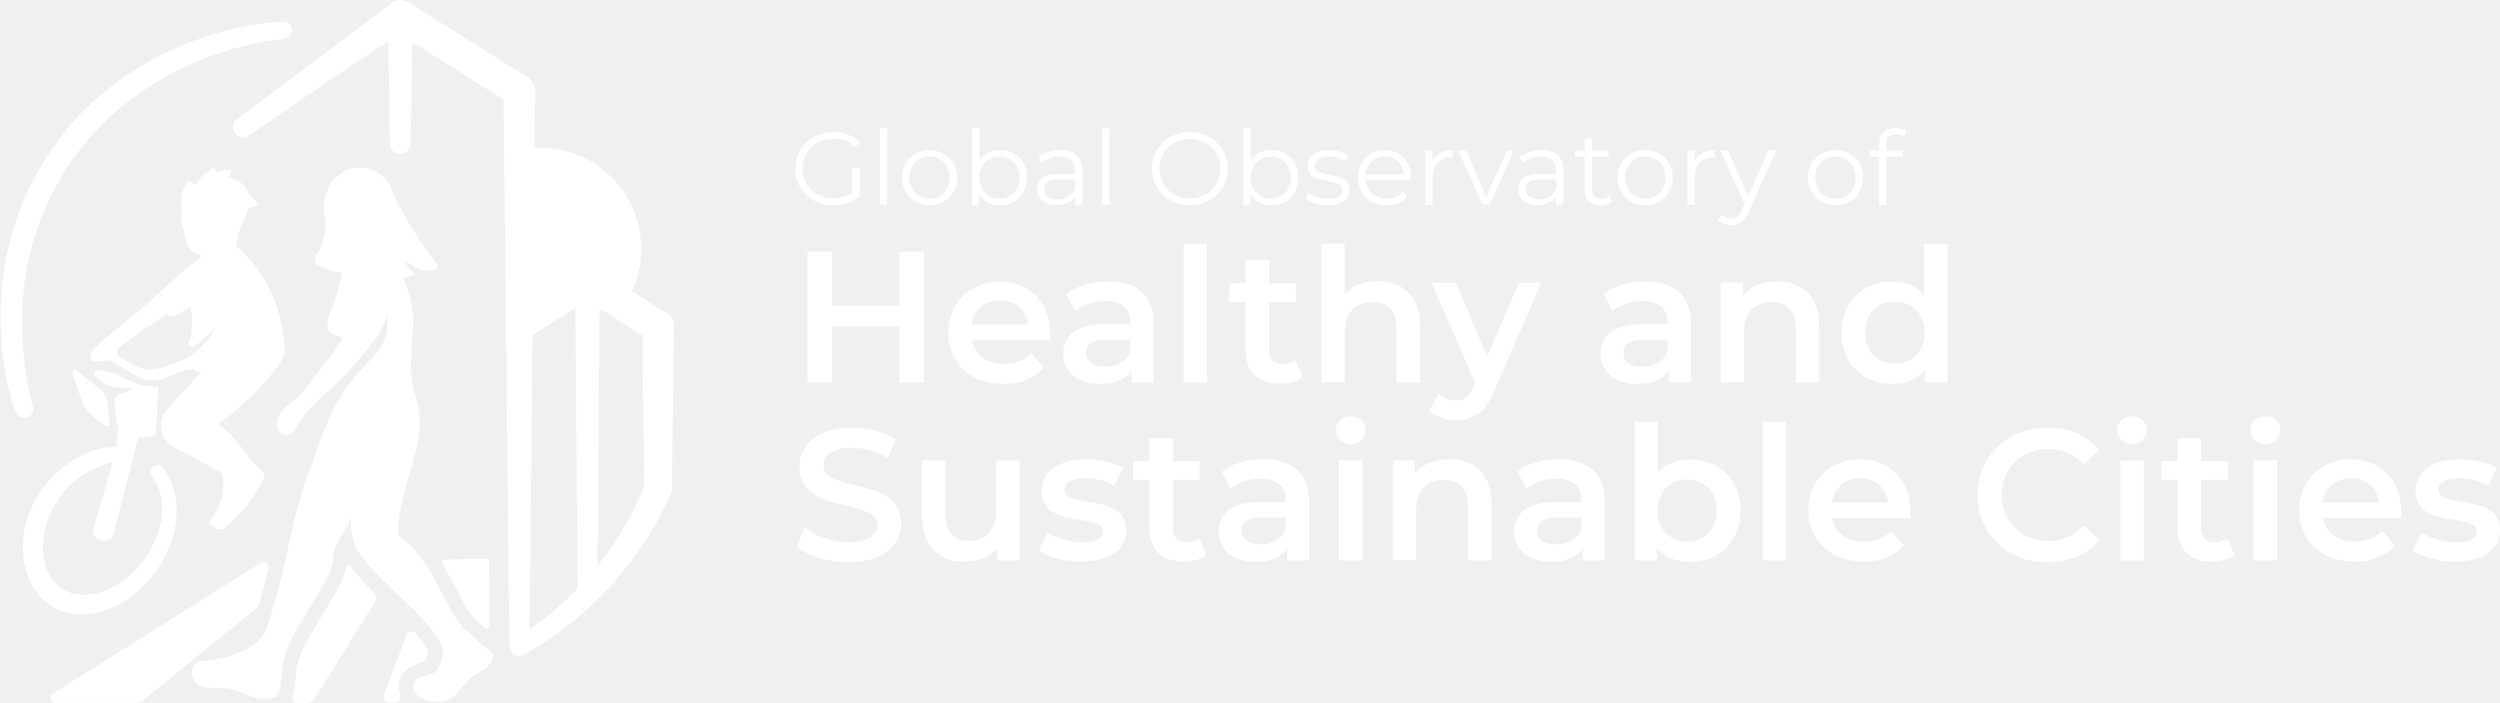
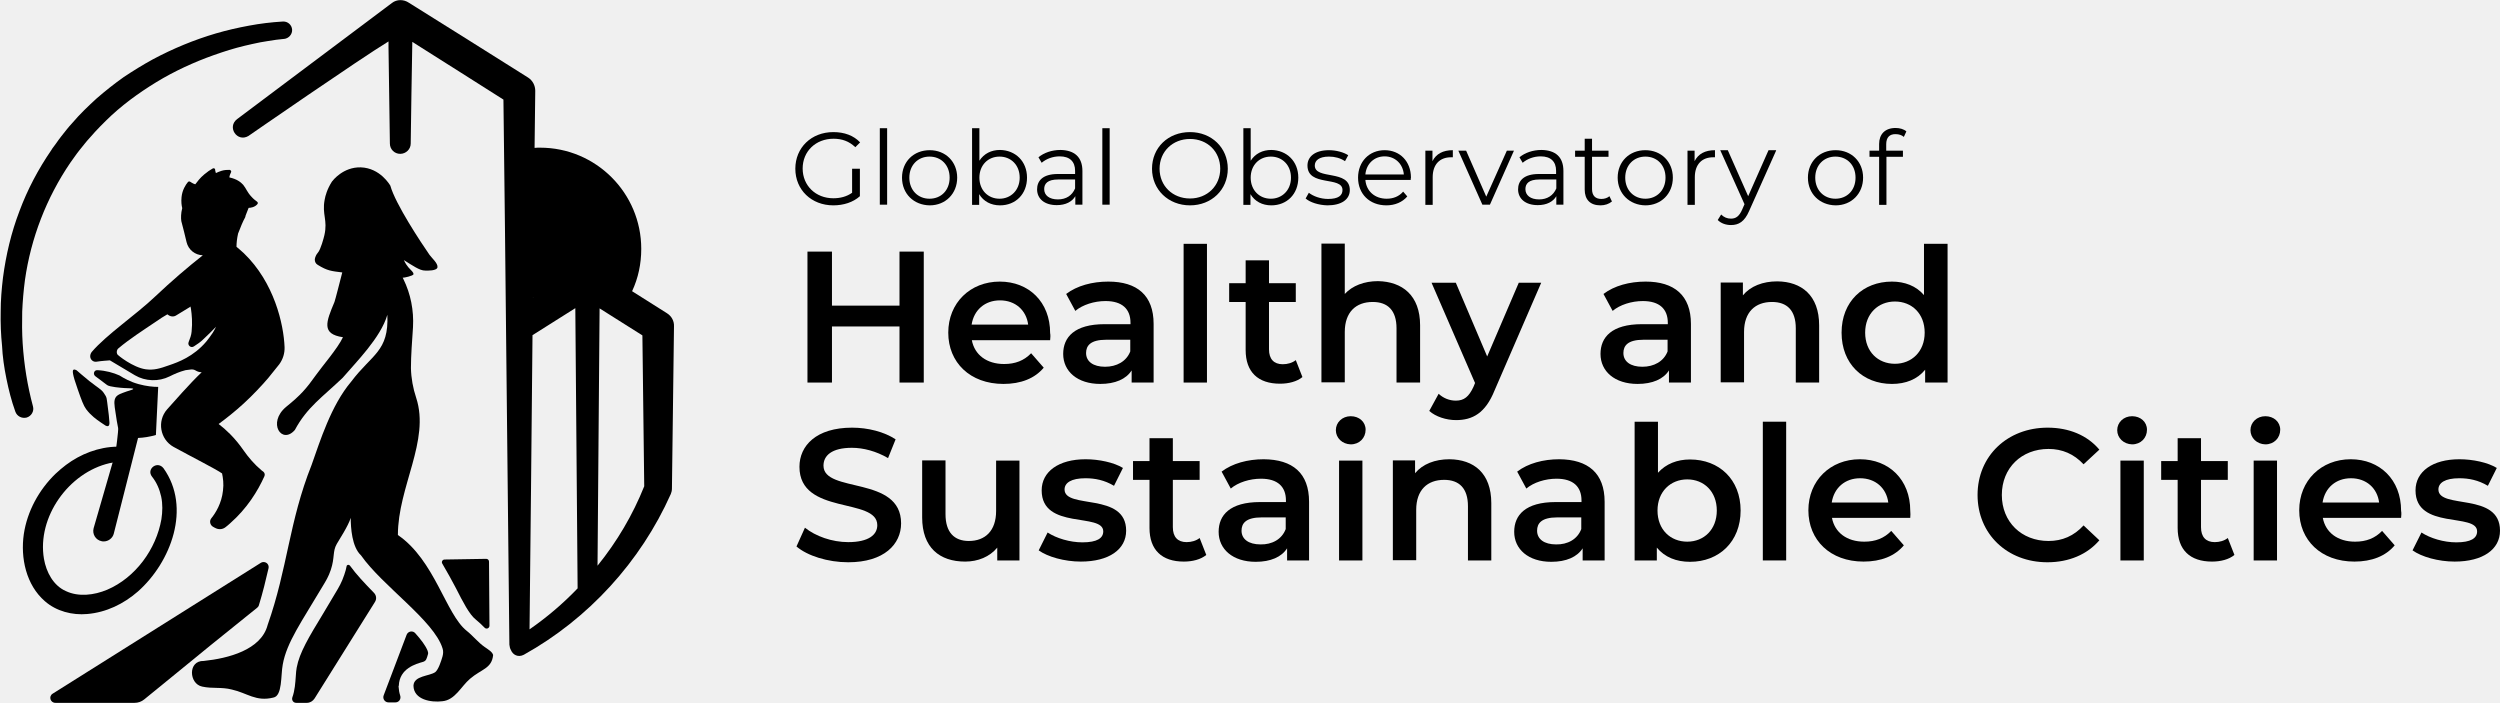
<svg xmlns="http://www.w3.org/2000/svg" version="1.1" baseProfile="basic" id="Layer_1" x="0px" y="0px" viewBox="0 0 1092 307" xml:space="preserve">
-   <style type="text/css">
- 	.st0{fill:#FFFFFF;}
- </style>
  <g>
    <path class="st0" d="M372.4,73.7h3.2v12c-3,2.7-7.2,4-11.6,4c-9.6,0-16.6-6.8-16.6-16c0-9.2,7-16,16.6-16c4.8,0,8.9,1.5,11.7,4.5   l-2.1,2.1c-2.7-2.6-5.8-3.7-9.5-3.7c-7.8,0-13.5,5.5-13.5,13c0,7.5,5.7,13,13.4,13c3,0,5.8-0.7,8.2-2.4V73.7z" />
  </g>
  <rect x="384.3" y="56" class="st0" width="3.2" height="33.4" />
  <g>
    <path class="st0" d="M414.8,77.6c0-5.5-3.7-9.2-8.8-9.2c-5,0-8.8,3.7-8.8,9.2c0,5.5,3.8,9.2,8.8,9.2   C411.1,86.8,414.8,83.1,414.8,77.6 M394,77.6c0-7,5.1-12,12.1-12c6.9,0,12,5,12,12c0,7-5.1,12.1-12,12.1   C399.1,89.6,394,84.6,394,77.6" />
    <path class="st0" d="M445.4,77.6c0-5.5-3.8-9.2-8.8-9.2c-5,0-8.8,3.7-8.8,9.2c0,5.5,3.8,9.2,8.8,9.2   C441.5,86.8,445.4,83.1,445.4,77.6 M448.6,77.6c0,7.2-5,12.1-11.8,12.1c-3.9,0-7.2-1.7-9.1-4.9v4.7h-3.1V56h3.2v14.2   c2-3.1,5.2-4.7,9-4.7C443.5,65.6,448.6,70.4,448.6,77.6" />
    <path class="st0" d="M469.6,82.3v-3.9h-7.4c-4.6,0-6.1,1.8-6.1,4.2c0,2.7,2.2,4.5,6,4.5C465.7,87.1,468.3,85.4,469.6,82.3    M472.8,74.7v14.7h-3.1v-3.7c-1.4,2.4-4.2,3.9-8.1,3.9c-5.4,0-8.6-2.8-8.6-6.9c0-3.6,2.3-6.7,9.1-6.7h7.5v-1.4c0-4-2.3-6.3-6.7-6.3   c-3.1,0-5.9,1.1-7.9,2.8l-1.4-2.4c2.4-2,5.9-3.2,9.6-3.2C469.3,65.6,472.8,68.6,472.8,74.7" />
  </g>
  <rect x="481.5" y="56" class="st0" width="3.2" height="33.4" />
  <g>
    <path class="st0" d="M533,73.7c0-7.5-5.6-13-13.2-13c-7.6,0-13.3,5.5-13.3,13c0,7.5,5.7,13,13.3,13C527.3,86.7,533,81.2,533,73.7    M503.2,73.7c0-9.2,7-16,16.6-16c9.4,0,16.5,6.8,16.5,16c0,9.2-7.1,16-16.5,16C510.3,89.7,503.2,82.8,503.2,73.7" />
    <path class="st0" d="M563.9,77.6c0-5.5-3.8-9.2-8.8-9.2c-5,0-8.8,3.7-8.8,9.2c0,5.5,3.8,9.2,8.8,9.2   C560,86.8,563.9,83.1,563.9,77.6 M567.1,77.6c0,7.2-5,12.1-11.8,12.1c-3.9,0-7.2-1.7-9.1-4.9v4.7h-3.1V56h3.2v14.2   c2-3.1,5.2-4.7,9-4.7C562,65.6,567.1,70.4,567.1,77.6" />
    <path class="st0" d="M570.3,86.7l1.4-2.5c1.9,1.5,5.1,2.7,8.4,2.7c4.5,0,6.3-1.5,6.3-3.9c0-6.2-15.3-1.3-15.3-10.7   c0-3.9,3.3-6.7,9.4-6.7c3.1,0,6.4,0.9,8.4,2.2l-1.4,2.6c-2.1-1.4-4.5-2-7-2c-4.3,0-6.2,1.7-6.2,3.9c0,6.4,15.3,1.6,15.3,10.7   c0,4.1-3.6,6.7-9.8,6.7C576,89.6,572.2,88.4,570.3,86.7" />
    <path class="st0" d="M596.4,76.2h16.8c-0.4-4.6-3.8-7.9-8.4-7.9C600.2,68.3,596.8,71.6,596.4,76.2 M616.2,78.6h-19.8   c0.4,4.9,4.1,8.2,9.3,8.2c2.9,0,5.4-1,7.2-3.1l1.8,2.1c-2.1,2.5-5.4,3.9-9.1,3.9c-7.4,0-12.4-5-12.4-12.1c0-7,4.9-12,11.6-12   c6.7,0,11.5,4.9,11.5,12C616.2,77.9,616.2,78.2,616.2,78.6" />
    <path class="st0" d="M634.6,65.6v3.1c-0.3,0-0.5,0-0.8,0c-4.9,0-8,3.1-8,8.7v12.1h-3.2V65.8h3.1v4.6   C627.3,67.2,630.3,65.6,634.6,65.6" />
  </g>
  <polygon class="st0" points="661.3,65.8 650.8,89.4 647.5,89.4 637,65.8 640.4,65.8 649.2,85.9 658.2,65.8 " />
  <g>
    <path class="st0" d="M679.8,82.3v-3.9h-7.4c-4.6,0-6.1,1.8-6.1,4.2c0,2.7,2.2,4.5,6,4.5C675.8,87.1,678.5,85.4,679.8,82.3    M682.9,74.7v14.7h-3.1v-3.7c-1.4,2.4-4.2,3.9-8.1,3.9c-5.4,0-8.6-2.8-8.6-6.9c0-3.6,2.3-6.7,9.1-6.7h7.5v-1.4c0-4-2.3-6.3-6.7-6.3   c-3.1,0-5.9,1.1-7.9,2.8l-1.4-2.4c2.4-2,5.9-3.2,9.6-3.2C679.5,65.6,682.9,68.6,682.9,74.7" />
    <path class="st0" d="M704.1,88c-1.3,1.1-3.1,1.7-5,1.7c-4.5,0-6.9-2.5-6.9-6.9V68.5h-4.2v-2.7h4.2v-5.2h3.2v5.2h7.2v2.7h-7.2v14.1   c0,2.8,1.4,4.3,4.1,4.3c1.3,0,2.6-0.4,3.5-1.2L704.1,88z" />
    <path class="st0" d="M727.5,77.6c0-5.5-3.7-9.2-8.8-9.2c-5,0-8.8,3.7-8.8,9.2c0,5.5,3.8,9.2,8.8,9.2   C723.7,86.8,727.5,83.1,727.5,77.6 M706.6,77.6c0-7,5.1-12,12.1-12c6.9,0,12,5,12,12c0,7-5.1,12.1-12,12.1   C711.8,89.6,706.6,84.6,706.6,77.6" />
    <path class="st0" d="M749.1,65.6v3.1c-0.3,0-0.5,0-0.8,0c-4.9,0-8,3.1-8,8.7v12.1h-3.2V65.8h3.1v4.6   C741.8,67.2,744.8,65.6,749.1,65.6" />
    <path class="st0" d="M775.8,65.8L764,92.2c-2,4.6-4.5,6.1-7.9,6.1c-2.2,0-4.3-0.7-5.8-2.2l1.5-2.4c1.2,1.2,2.6,1.8,4.3,1.8   c2.1,0,3.6-1,4.9-4l1-2.3l-10.6-23.6h3.3l8.9,20.1l8.9-20.1H775.8z" />
    <path class="st0" d="M810.5,77.6c0-5.5-3.7-9.2-8.8-9.2c-5,0-8.8,3.7-8.8,9.2c0,5.5,3.8,9.2,8.8,9.2   C806.8,86.8,810.5,83.1,810.5,77.6 M789.7,77.6c0-7,5.1-12,12.1-12c6.9,0,12,5,12,12c0,7-5.1,12.1-12,12.1   C794.8,89.6,789.7,84.6,789.7,77.6" />
    <path class="st0" d="M823.9,63v2.8h7.3v2.7H824v21h-3.2v-21h-4.2v-2.7h4.2v-2.9c0-4.2,2.5-7,7.2-7c1.8,0,3.6,0.5,4.7,1.5l-1.1,2.4   c-0.9-0.8-2.2-1.2-3.5-1.2C825.4,58.5,823.9,60,823.9,63" />
  </g>
  <polygon class="st0" points="403.5,109.9 403.5,167.1 392.9,167.1 392.9,142.6 363.4,142.6 363.4,167.1 352.7,167.1 352.7,109.9  363.4,109.9 363.4,133.5 392.9,133.5 392.9,109.9 " />
  <g>
    <path class="st0" d="M424.4,141.8h24.7c-0.8-6.3-5.6-10.6-12.3-10.6C430.2,131.2,425.4,135.4,424.4,141.8 M458.7,148.6h-34.2   c1.2,6.4,6.5,10.4,14.1,10.4c4.9,0,8.7-1.5,11.8-4.7l5.5,6.3c-3.9,4.7-10,7.1-17.6,7.1c-14.6,0-24.1-9.4-24.1-22.4   c0-13,9.6-22.3,22.5-22.3c12.7,0,22,8.9,22,22.5C458.9,146.4,458.8,147.6,458.7,148.6" />
    <path class="st0" d="M493.7,153.5v-5.1h-10.5c-6.9,0-8.8,2.6-8.8,5.8c0,3.7,3.1,6,8.3,6C487.7,160.2,492,157.9,493.7,153.5    M503.9,141.5v25.6h-9.6v-5.3c-2.4,3.8-7.2,5.9-13.7,5.9c-10,0-16.2-5.5-16.2-13.1c0-7.3,4.9-13,18.1-13h11.3V141   c0-6-3.6-9.5-10.9-9.5c-4.9,0-10,1.6-13.2,4.3l-4-7.4c4.7-3.6,11.4-5.4,18.4-5.4C496.7,123,503.9,129,503.9,141.5" />
  </g>
  <rect x="517" y="106.5" class="st0" width="10.2" height="60.6" />
  <g>
    <path class="st0" d="M568.9,164.7c-2.4,2-6.1,2.9-9.8,2.9c-9.6,0-15-5.1-15-14.7v-21h-7.2v-8.2h7.2v-10h10.2v10H566v8.2h-11.7v20.7   c0,4.2,2.1,6.5,6,6.5c2.1,0,4.2-0.6,5.7-1.8L568.9,164.7z" />
    <path class="st0" d="M620.3,142.1v25H610v-23.7c0-7.8-3.8-11.5-10.4-11.5c-7.3,0-12.2,4.4-12.2,13.1v22h-10.2v-60.6h10.2v22   c3.3-3.6,8.5-5.6,14.5-5.6C612.5,123,620.3,129,620.3,142.1" />
    <path class="st0" d="M673.2,123.5l-20.4,47.1c-4,9.9-9.6,12.9-16.8,12.9c-4.3,0-8.9-1.5-11.7-4l4.1-7.5c2,1.9,4.7,3,7.5,3   c3.6,0,5.7-1.7,7.7-6l0.7-1.7l-19-43.8h10.6l13.7,32.2l13.8-32.2H673.2z" />
    <path class="st0" d="M728.4,153.5v-5.1h-10.5c-6.9,0-8.8,2.6-8.8,5.8c0,3.7,3.1,6,8.3,6C722.4,160.2,726.7,157.9,728.4,153.5    M738.6,141.5v25.6H729v-5.3c-2.4,3.8-7.2,5.9-13.7,5.9c-10,0-16.2-5.5-16.2-13.1c0-7.3,4.9-13,18.1-13h11.3V141   c0-6-3.6-9.5-10.9-9.5c-4.9,0-10,1.6-13.2,4.3l-4-7.4c4.7-3.6,11.4-5.4,18.4-5.4C731.3,123,738.6,129,738.6,141.5" />
    <path class="st0" d="M794.6,142.1v25h-10.2v-23.7c0-7.8-3.8-11.5-10.4-11.5c-7.3,0-12.2,4.4-12.2,13.1v22h-10.2v-43.6h9.7v5.6   c3.3-4,8.7-6.1,15-6.1C786.9,123,794.6,129,794.6,142.1" />
    <path class="st0" d="M840.7,145.3c0-8.3-5.6-13.6-13-13.6c-7.3,0-13,5.3-13,13.6c0,8.3,5.6,13.6,13,13.6   C835,158.9,840.7,153.6,840.7,145.3 M850.7,106.5v60.6h-9.8v-5.6c-3.4,4.2-8.5,6.2-14.5,6.2c-12.7,0-22-8.8-22-22.4   c0-13.6,9.4-22.3,22-22.3c5.6,0,10.6,1.9,14,5.9v-22.4H850.7z" />
    <path class="st0" d="M347.9,238.7l3.7-8.2c4.6,3.7,11.8,6.3,18.9,6.3c8.9,0,12.7-3.2,12.7-7.4c0-12.3-34-4.2-34-25.5   c0-9.2,7.3-17.1,23-17.1c6.9,0,14,1.8,19,5.1l-3.3,8.2c-5.1-3-10.8-4.5-15.8-4.5c-8.8,0-12.4,3.4-12.4,7.8   c0,12.2,33.9,4.2,33.9,25.2c0,9.1-7.4,17-23.1,17C361.6,245.6,352.7,242.8,347.9,238.7" />
    <path class="st0" d="M445.3,201.2v43.6h-9.7v-5.6c-3.3,4-8.4,6.1-14,6.1c-11.2,0-18.8-6.1-18.8-19.3v-24.9H413v23.5   c0,7.9,3.8,11.7,10.2,11.7c7.1,0,11.9-4.4,11.9-13.1v-22H445.3z" />
    <path class="st0" d="M453.7,240.4l3.9-7.8c3.8,2.5,9.7,4.3,15.2,4.3c6.4,0,9.1-1.8,9.1-4.8c0-8.3-26.9-0.5-26.9-17.9   c0-8.2,7.4-13.6,19.2-13.6c5.8,0,12.4,1.4,16.3,3.8l-3.9,7.8c-4.2-2.5-8.3-3.3-12.5-3.3c-6.2,0-9.1,2-9.1,4.9c0,8.8,26.9,1,26.9,18   c0,8.2-7.5,13.5-19.8,13.5C464.9,245.3,457.6,243.2,453.7,240.4" />
    <path class="st0" d="M526.9,242.4c-2.4,2-6.1,2.9-9.8,2.9c-9.6,0-15-5.1-15-14.7v-21h-7.2v-8.2h7.2v-10h10.2v10H524v8.2h-11.7v20.7   c0,4.2,2.1,6.5,6,6.5c2.1,0,4.2-0.6,5.7-1.8L526.9,242.4z" />
    <path class="st0" d="M561.6,231.1v-5.1h-10.5c-6.9,0-8.8,2.6-8.8,5.8c0,3.7,3.1,6,8.3,6C555.6,237.9,559.9,235.6,561.6,231.1    M571.8,219.2v25.6h-9.6v-5.3c-2.4,3.8-7.2,5.9-13.7,5.9c-10,0-16.2-5.5-16.2-13.1c0-7.3,4.9-13,18.1-13h11.3v-0.7   c0-6-3.6-9.5-10.9-9.5c-4.9,0-10,1.6-13.2,4.3l-4-7.4c4.7-3.6,11.4-5.4,18.4-5.4C564.6,200.7,571.8,206.6,571.8,219.2" />
    <path class="st0" d="M584.9,201.2h10.2v43.6h-10.2V201.2z M583.5,187.9c0-3.4,2.8-6.1,6.5-6.1s6.5,2.5,6.5,5.9   c0,3.6-2.7,6.4-6.5,6.4C586.3,194,583.5,191.3,583.5,187.9" />
    <path class="st0" d="M651.4,219.8v25h-10.2v-23.7c0-7.8-3.8-11.5-10.4-11.5c-7.3,0-12.2,4.4-12.2,13.1v22h-10.2v-43.6h9.7v5.6   c3.3-4,8.7-6.1,15-6.1C643.7,200.7,651.4,206.6,651.4,219.8" />
    <path class="st0" d="M690.7,231.1v-5.1h-10.5c-6.9,0-8.8,2.6-8.8,5.8c0,3.7,3.1,6,8.3,6C684.7,237.9,689,235.6,690.7,231.1    M700.9,219.2v25.6h-9.6v-5.3c-2.4,3.8-7.2,5.9-13.7,5.9c-10,0-16.2-5.5-16.2-13.1c0-7.3,4.9-13,18.1-13h11.3v-0.7   c0-6-3.6-9.5-10.9-9.5c-4.9,0-10,1.6-13.2,4.3l-4-7.4c4.7-3.6,11.4-5.4,18.4-5.4C693.6,200.7,700.9,206.6,700.9,219.2" />
    <path class="st0" d="M749.9,223c0-8.3-5.6-13.6-12.9-13.6c-7.3,0-13,5.3-13,13.6c0,8.3,5.6,13.6,13,13.6   C744.3,236.6,749.9,231.3,749.9,223 M760.3,223c0,13.6-9.4,22.4-22.1,22.4c-6,0-11-2-14.5-6.2v5.6H714v-60.6h10.2v22.3   c3.5-3.9,8.4-5.8,14-5.8C750.9,200.7,760.3,209.4,760.3,223" />
  </g>
  <rect x="770" y="184.2" class="st0" width="10.2" height="60.6" />
  <g>
    <path class="st0" d="M800.1,219.5h24.7c-0.8-6.3-5.6-10.6-12.3-10.6C805.9,208.9,801.1,213.1,800.1,219.5 M834.4,226.2h-34.2   c1.2,6.4,6.5,10.4,14.1,10.4c4.9,0,8.7-1.5,11.8-4.7l5.5,6.3c-3.9,4.7-10,7.1-17.6,7.1c-14.6,0-24.1-9.4-24.1-22.4   s9.6-22.3,22.5-22.3c12.7,0,22,8.9,22,22.5C834.5,224,834.5,225.3,834.4,226.2" />
    <path class="st0" d="M863.8,216.2c0-17.1,13.1-29.4,30.6-29.4c9.3,0,17.3,3.3,22.6,9.6l-6.9,6.4c-4.2-4.5-9.3-6.7-15.3-6.7   c-11.8,0-20.4,8.3-20.4,20.1c0,11.8,8.6,20.1,20.4,20.1c6,0,11.1-2.2,15.3-6.8l6.9,6.5c-5.3,6.2-13.3,9.6-22.7,9.6   C876.8,245.6,863.8,233.3,863.8,216.2" />
    <path class="st0" d="M926.2,201.2h10.2v43.6h-10.2V201.2z M924.8,187.9c0-3.4,2.8-6.1,6.5-6.1s6.5,2.5,6.5,5.9   c0,3.6-2.7,6.4-6.5,6.4C927.6,194,924.8,191.3,924.8,187.9" />
    <path class="st0" d="M976,242.4c-2.4,2-6.1,2.9-9.8,2.9c-9.6,0-15-5.1-15-14.7v-21H944v-8.2h7.2v-10h10.2v10h11.7v8.2h-11.7v20.7   c0,4.2,2.1,6.5,6,6.5c2.1,0,4.2-0.6,5.7-1.8L976,242.4z" />
    <path class="st0" d="M984.4,201.2h10.2v43.6h-10.2V201.2z M983,187.9c0-3.4,2.8-6.1,6.5-6.1s6.5,2.5,6.5,5.9c0,3.6-2.7,6.4-6.5,6.4   C985.8,194,983,191.3,983,187.9" />
    <path class="st0" d="M1014.5,219.5h24.7c-0.8-6.3-5.6-10.6-12.3-10.6C1020.3,208.9,1015.5,213.1,1014.5,219.5 M1048.8,226.2h-34.2   c1.2,6.4,6.5,10.4,14.1,10.4c4.9,0,8.7-1.5,11.8-4.7l5.5,6.3c-3.9,4.7-10,7.1-17.6,7.1c-14.6,0-24.1-9.4-24.1-22.4   s9.6-22.3,22.5-22.3c12.7,0,22,8.9,22,22.5C1049,224,1048.9,225.3,1048.8,226.2" />
    <path class="st0" d="M1053.8,240.4l3.9-7.8c3.8,2.5,9.7,4.3,15.2,4.3c6.4,0,9.1-1.8,9.1-4.8c0-8.3-26.9-0.5-26.9-17.9   c0-8.2,7.4-13.6,19.2-13.6c5.8,0,12.4,1.4,16.3,3.8l-3.9,7.8c-4.2-2.5-8.3-3.3-12.5-3.3c-6.2,0-9.1,2-9.1,4.9c0,8.8,26.9,1,26.9,18   c0,8.2-7.5,13.5-19.8,13.5C1065,245.3,1057.7,243.2,1053.8,240.4" />
    <path class="st0" d="M277.4,103.7c0,16.6-13.4,30-30,30c-8.6,0-16.3-3.6-21.8-9.4V83c5.5-5.8,13.2-9.4,21.8-9.4   C264,73.6,277.4,87.1,277.4,103.7" />
    <path class="st0" d="M152.8,247C152.8,246.9,152.8,246.9,152.8,247c-0.5-0.5-1.3-0.3-1.4,0.3c-0.2,1.1-0.5,2.3-1,3.7   c-1.1,3.4-2.5,5.7-3.7,7.7l-0.3,0.5c-1.9,3.2-3.7,6.2-5.3,8.9c-6.2,10.2-10.3,17-11.5,23.5c-0.2,0.9-0.3,2.3-0.4,3.8   c-0.2,2.8-0.4,6.2-1.5,9.2c-0.4,1.2,0.4,2.4,1.7,2.4l4.6,0c1.4,0,2.6-0.7,3.4-1.9l26.4-42.2c0.8-1.3,0.6-2.9-0.5-4   C159.4,254.9,155.6,250.9,152.8,247" />
    <path class="st0" d="M174.2,299.5c0.3-7.6,7.5-9.5,10.6-10.4c0,0,0,0,0,0c0.7-0.2,1.3-0.7,1.5-1.4c0.2-0.5,0.4-1,0.6-1.8   c0.2-0.5,0.1-1.1-0.1-1.6c-0.9-2.3-2.9-4.9-5.4-7.7c-1.1-1.3-3.2-0.9-3.8,0.7l-10,26.4c-0.6,1.5,0.5,3.1,2.1,3.1l3,0   c1.6,0,2.6-1.5,2.1-3c-0.4-1.2-0.6-2.5-0.7-3.9v-0.2L174.2,299.5z" />
    <path class="st0" d="M207.8,270.6c1.5,1.2,2.7,2.4,3.9,3.6c0,0,0,0,0,0c0.8,0.8,2.1,0.2,2.1-0.9l-0.2-28c0-0.7-0.6-1.2-1.2-1.2   l-18.2,0.3c-0.9,0-1.5,1-1,1.8c2.2,3.7,4.2,7.4,6,10.8C202.2,262.9,205,268.4,207.8,270.6" />
    <path class="st0" d="M261,247.1l0.9-112.4c6.3,4,14.3,9,18.7,11.8l0.8,65.9C276.4,224.9,269.5,236.6,261,247.1 M231.3,274.9   c0.4-37.4,0.9-83.5,1.3-128.5c1-0.6,10.6-6.7,18.7-11.8l1,122.1c0,0.1,0,0.2,0,0.3C245.9,263.7,238.8,269.7,231.3,274.9    M235.9,78.4c16.7,0,30.3,13.6,30.3,30.3c0,3.8-0.7,7.5-2,11c-2.4-1.5-3.9-2.4-3.9-2.5c-2.2-1.4-5.1-1.5-7.4,0   c0,0-11.7,7.4-20.1,12.7c0.2-17.7,0.4-35,0.6-51.3C234.2,78.5,235.1,78.4,235.9,78.4 M291.3,136.8c0,0-7.6-4.8-15.2-9.6   c2.7-5.8,4-12,4-18.5c0-24.4-19.8-44.2-44.2-44.2c-0.8,0-1.6,0-2.4,0.1c0.1-8.7,0.2-17,0.3-24.9c0-2.3-1.1-4.5-3.1-5.8   c-0.1-0.1-52-32.7-52.1-32.7c-2.2-1.5-5.2-1.6-7.4,0.1L103.6,52c-4.6,3.5,0,10.3,4.9,7.4c0,0,48.4-33.5,61.2-41.3   c0,0.9,0,1.8,0,2.7c0.1,9,0.5,32.6,0.6,41.9c0,2.5,2,4.5,4.5,4.5c2.5,0,4.6-2,4.6-4.5c0.2-12.6,0.4-29.9,0.7-44.4   c11.8,7.5,32,20.2,39.8,25.2c0.9,68.9,1.8,169.4,2.6,238.1c0.1,1,0.3,1.7,0.7,2.4c0.8,2,3.1,3.3,5.6,2c28.2-15.7,51-40.6,64.2-70.2   c0.3-0.7,0.5-1.5,0.5-2.4l0.9-70.9C294.5,140.3,293.4,138.1,291.3,136.8" />
    <path class="st0" d="M90.1,149.2c-5.6,6.6-12.3,9-16.1,10.3c-4.2,1.5-6.9,2.3-10.4,1.8c-5.5-0.8-12.2-6.1-12.4-6.6l0,0   c-0.4-0.9-0.2-2,0.6-2.6c4.6-3.9,10.8-7.9,16.3-11.6c1.7-1.2,3.4-2.3,5-3.2l0.3,0.2c1,0.8,2.4,1,3.5,0.3l6.4-3.9   c-0.1,0.3,0,0.6,0.1,0.9c0.4,2.7,0.7,6.1,0.3,10c-0.1,1.5-0.7,3.1-1.3,4.6c-0.6,1.4,1,2.8,2.3,1.9c1.4-0.9,2.9-1.9,4-3   c2.1-2,4.1-3.9,5.7-5.6c-0.5,1-1,1.9-1.5,2.7C91.9,146.9,90.9,148.2,90.1,149.2 M107.1,94.9c0.1-0.2,0.1-0.5,0.2-0.8   c0.4-1.1,0.9-2.2,1.3-3.3c0.5,0,1.1-0.1,1.8-0.3c0.9-0.3,1.6-0.8,2-1.3c0.3-0.3,0.3-0.8-0.1-1.1c-0.7-0.5-1.6-1.2-2.4-2.1   c-2-2.1-2.3-3.6-3.7-5.3c-1-1.1-2.7-2.5-6-3.2c0-0.3,0.1-0.8,0.3-1.3c0.1-0.3,0.3-0.6,0.4-0.9c0.3-0.5-0.1-1-0.6-1.1   c-1,0-2.2,0-3.5,0.4c-1,0.3-1.9,0.7-2.5,1c-0.1-0.2-0.2-0.6-0.3-1.1c0-0.1,0-0.2,0-0.3c0-0.6-0.6-0.9-1.1-0.6   c-1.1,0.6-2.4,1.5-3.7,2.6c-1.8,1.5-3,3.1-3.9,4.3c-0.4-0.1-0.9-0.3-1.4-0.6c-0.3-0.2-0.6-0.4-0.8-0.5c-0.3-0.2-0.7-0.2-1,0.1   c-1,1.2-2.5,3.5-2.8,6.6c-0.2,2,0,3.7,0.3,4.8l0,0c-0.6,2.3-0.6,4.4-0.4,5.7c0.8,3.1,1.6,6.1,2.3,9.2c0.8,3.3,3.7,5.6,7,5.7h0.1   c-6.6,5.2-13.6,11.2-20.7,17.9c-8.6,8.2-21.3,16.7-27.8,24.3c0,0,0,0,0,0h0c-0.4,0.5-0.7,1.2-0.7,1.9c0,1.5,1.3,2.6,2.7,2.4   c2.5-0.4,4.9-0.5,5.9-0.6c2.8,1.7,7.2,4.3,10.9,6.5c4.6,2.7,10.4,2.9,15.2,0.5c2-1,4.2-2,6.9-2.7c0.8-0.1,1.6-0.2,2.3-0.3   c0.7-0.1,1.4,0,2.1,0.4c0.8,0.5,1.7,0.8,2.7,0.8c-5,4.7-12.4,13.2-15.1,16.2c-4.5,5.1-3.1,13.1,2.8,16.4   c8.4,4.6,18.7,9.8,21.2,11.6c0.4,1.9,0.8,4.5,0.4,7.5c-0.6,5.5-3.1,9.6-5.1,12.1c-0.9,1.1-0.6,2.8,0.6,3.6c0.5,0.3,1,0.6,1.5,0.8   c1.4,0.6,3,0.4,4.2-0.6c0.6-0.5,1.3-1,1.9-1.6c7.4-6.5,12.1-14.1,15-20.6c0.3-0.7,0.1-1.4-0.4-1.9l-0.8-0.6c-3.1-2.6-5.7-5.6-8-8.9   c-1.6-2.3-3.5-4.7-5.8-7c-1.7-1.7-3.4-3.2-5-4.4c3.5-2.6,7.2-5.5,11-9c4-3.7,7.5-7.4,10.6-11l4.9-6.1c1.6-2.2,2.4-4.8,2.3-7.5   c-0.4-10-4.5-28.2-17.8-41c-1.4-1.3-2.6-2.3-3.2-2.8c0-1.6,0.2-3.6,0.7-5.8C105.1,99.1,106.1,96.7,107.1,94.9" />
    <path class="st0" d="M33.4,161.7c-0.4-0.2-0.9-0.4-1.3-0.2c-0.5,0.3-0.6,1.7,1.8,8.4c1.7,4.9,2.6,7.3,3.7,8.8   c2.1,2.8,4.5,4.5,6.4,5.8c0.8,0.5,1.5,1,2.1,1.4c0.9,0.5,1.8,0.4,1.7-1.4c-0.1-1.9-0.4-4.4-0.6-5.8c-0.7-5.1-0.3-4.8-1.9-7.1   c-1-1.5-2.5-2.2-6.2-5.1C36.6,164.5,34.7,162.8,33.4,161.7" />
    <path class="st0" d="M50.5,197.5l-9.6,33.2c-0.7,2.6,0.9,5.2,3.5,5.7c0.3,0.1,0.6,0.1,0.9,0.1c2,0,3.9-1.4,4.4-3.4l10.6-41.8   c2.4-0.1,5.1-0.5,7.8-1.3c0.3-6.1,0.6-13.1,1-21c-2.2,0-5.2-0.3-8.5-1.2c-3.7-1-6.5-2.6-8.4-3.8c0,0,0,0,0,0   c-2.7-1.2-5.9-2.1-9.5-2.3c-0.1,0-0.2,0-0.2,0c-1.4-0.1-2,1.7-0.9,2.6c1.7,1.3,3.5,2.6,5.2,3.9c1.1,0.8,5.9,1.2,7.5,1.3   c2.7,0.1,3.9,0.1,3.9,0.4c0,0.2-1,0.5-2.9,1.1c-2.5,0.9-3.7,1.3-4.5,2.2c-1.3,1.5-0.8,3.9-0.4,6.6c0.4,3.1,0.9,5.6,1.2,7.2   C51.8,188,50.5,197.5,50.5,197.5" />
    <path class="st0" d="M71.4,204.5c12.3,17.2,3.3,41.1-11.2,53.9c-6.2,5.4-13.8,9.1-22.1,9.8c-6.5,0.6-13.5-1.2-18.5-5.6   c-8.2-7.1-10.7-18.9-9.2-29.3C11.9,223.3,17,214,24.2,207c1.5-1.4,3-2.7,4.6-3.9c6.4-4.8,14.3-7.9,22.5-8c1.8,0,3.3,1.5,3.3,3.3   c0,1.7-1.2,3-2.8,3.3c-1.3,0.2-2.6,0.3-3.9,0.6c-17.9,4.1-31.8,23.6-28.7,41.8c1,5.8,4.1,11.7,9.6,14.1c5.5,2.6,12.3,1.8,18-0.6   c12.4-5.3,21.4-17.7,23.7-30.8c0.5-3.3,0.6-6.6-0.1-9.9c-0.7-3.2-2-6.2-4-8.7C63.8,204.9,68.7,201.1,71.4,204.5" />
    <path class="st0" d="M112.4,265.4c0.3-0.3,0.6-0.6,0.7-1.1c1.7-5.5,3-10.9,4.2-16.1c0.3-1.4-0.7-2.7-2.2-2.7   c-0.4,0-0.8,0.1-1.1,0.3L23,303c-1.9,1.2-1,4,1.2,4l34.6,0c1.5,0,3-0.5,4.2-1.5l14.6-11.9L91.8,282L112.4,265.4z" />
    <path class="st0" d="M211.7,282.6c-2.9-2-5.1-4.9-7.9-7.1c-9.1-7.3-13.9-30.8-30-41.8c0-21.1,14.1-41.2,8-59.9   c-1.4-4.2-2.2-8.6-2.3-13c0-5.7,0.5-11.7,0.9-17.9c0.4-7.3-1-14.5-4.2-21c-0.1-0.2-0.2-0.4-0.3-0.6c0.4,0.1,4.6-0.8,4.7-1.5   c0.1-0.9-0.9-1.5-2.2-3c-0.6-0.7-1.3-1.7-2-3.2c2,1.3,3.8,2.4,5.2,3.2c1.5,0.8,2.7,1.4,4.3,1.4c0.6,0,5,0.2,5.2-1.5   c0.2-1.7-2.5-4-3.5-5.4c-3.6-5.2-14.9-22.2-17.1-30.2c-0.2-0.3-4.4-7.7-12.9-8c-7.7-0.2-12.2,5.7-12.6,6.2c-2.1,3.3-2.9,6.2-3.2,8   c-1.2,6.4,1.4,8.8-0.1,15.4c-0.3,1.3-1.6,6.2-2.8,7.6c-0.1,0.1-0.8,0.9-1.2,2.1c-0.1,0.4-0.2,0.7-0.2,1c0,0.9,0.4,1.8,1.3,2.3   c4.2,2.6,5.9,2.7,10.7,3.3c-0.7,2.7-3,11.8-3.4,12.9c-3.7,8.8-5.8,14,3.7,15.4c-2.3,4.9-9.1,12.7-11.7,16.4   c-4.4,6.2-6.8,8.9-13.1,14c-8.4,7-1.9,16.7,3.8,10.1c5.3-9.9,12-14.3,20.9-22.8c5.8-6.8,16.6-17.5,19.5-27.5   c0.7,16.1-6.7,17.1-15.8,29.2c-8.8,10.4-13.6,26-17.3,36.4c-9.9,24.9-10.4,44.9-19.2,69.9c-2.8,10.9-17.3,14.6-27.9,15.7   c-7-0.2-6.5,10-0.7,11.2c4.5,1,8.4,0.1,13,1.3c6.7,1.5,10.5,5.4,18.1,3.5c4-0.7,3.2-9.7,4.1-14.4c1.7-9.7,8.3-18.8,17.6-34.5   c1.2-2,2.4-3.9,3.4-6.9c1.8-5.4,0.7-8,2.6-11.3c1-1.8,5-7.8,6.1-11.4c0,4.3,0.5,12.7,4.5,16.4c9.3,13.3,31.9,28.5,35.6,40.6   c0.4,1.1,0.3,2.4,0,3.5c-0.6,2.1-1.8,5.8-3.2,6.9c-2.6,1.8-9.3,1.5-9.5,5.9c0.1,6.2,7.8,7.4,12.6,6.8c5.6-0.5,8.2-6.5,12.1-9.8   c5-4.3,9.5-4.4,10.1-10.4C215,284.7,213.4,283.8,211.7,282.6" />
    <path class="st0" d="M2.8,165.4c1,4.9,2.2,9.7,3.9,14.4c0.7,2,2.8,3.1,4.9,2.6c2.1-0.6,3.4-2.8,2.8-4.9l0,0   c-2.4-8.9-3.9-18.2-4.5-27.5c-0.3-4.6-0.3-9.3-0.2-13.9c0.2-4.6,0.6-9.3,1.2-13.8c2.6-18.3,9.4-35.9,19.8-51.2l0.5-0.7l0.5-0.7   l1-1.4c0.7-0.9,1.3-1.9,2.1-2.8c1.5-1.8,2.8-3.6,4.4-5.3c3-3.5,6.3-6.8,9.6-9.9c3.4-3.1,7-6,10.8-8.7c3.8-2.7,7.7-5.2,11.7-7.5   c8.1-4.6,16.7-8.3,25.5-11.2c4.4-1.5,8.9-2.7,13.5-3.7c2.3-0.5,4.6-1,6.9-1.3c2.3-0.4,4.6-0.7,6.8-0.9l0.1,0c2-0.2,3.6-2,3.5-4   c-0.1-2.1-1.9-3.7-4-3.6c-5.1,0.3-10,0.9-14.8,1.8c-4.9,0.9-9.7,2-14.5,3.4c-9.5,2.8-18.7,6.6-27.5,11.3c-4.4,2.4-8.6,5-12.8,7.8   c-4.1,2.9-8,6-11.8,9.3c-3.7,3.4-7.3,6.8-10.6,10.7c-1.7,1.8-3.2,3.8-4.8,5.8c-0.8,1-1.5,2-2.2,3l-1.1,1.5l-0.6,0.8l-0.5,0.8   c-5.7,8.3-10.4,17.2-13.9,26.6c-3.6,9.4-5.9,19.2-7.2,29.1c-0.6,5-1,9.9-1,14.9c-0.1,5,0.1,10,0.6,14.9   C1.1,155.6,1.8,160.5,2.8,165.4" />
  </g>
</svg>
